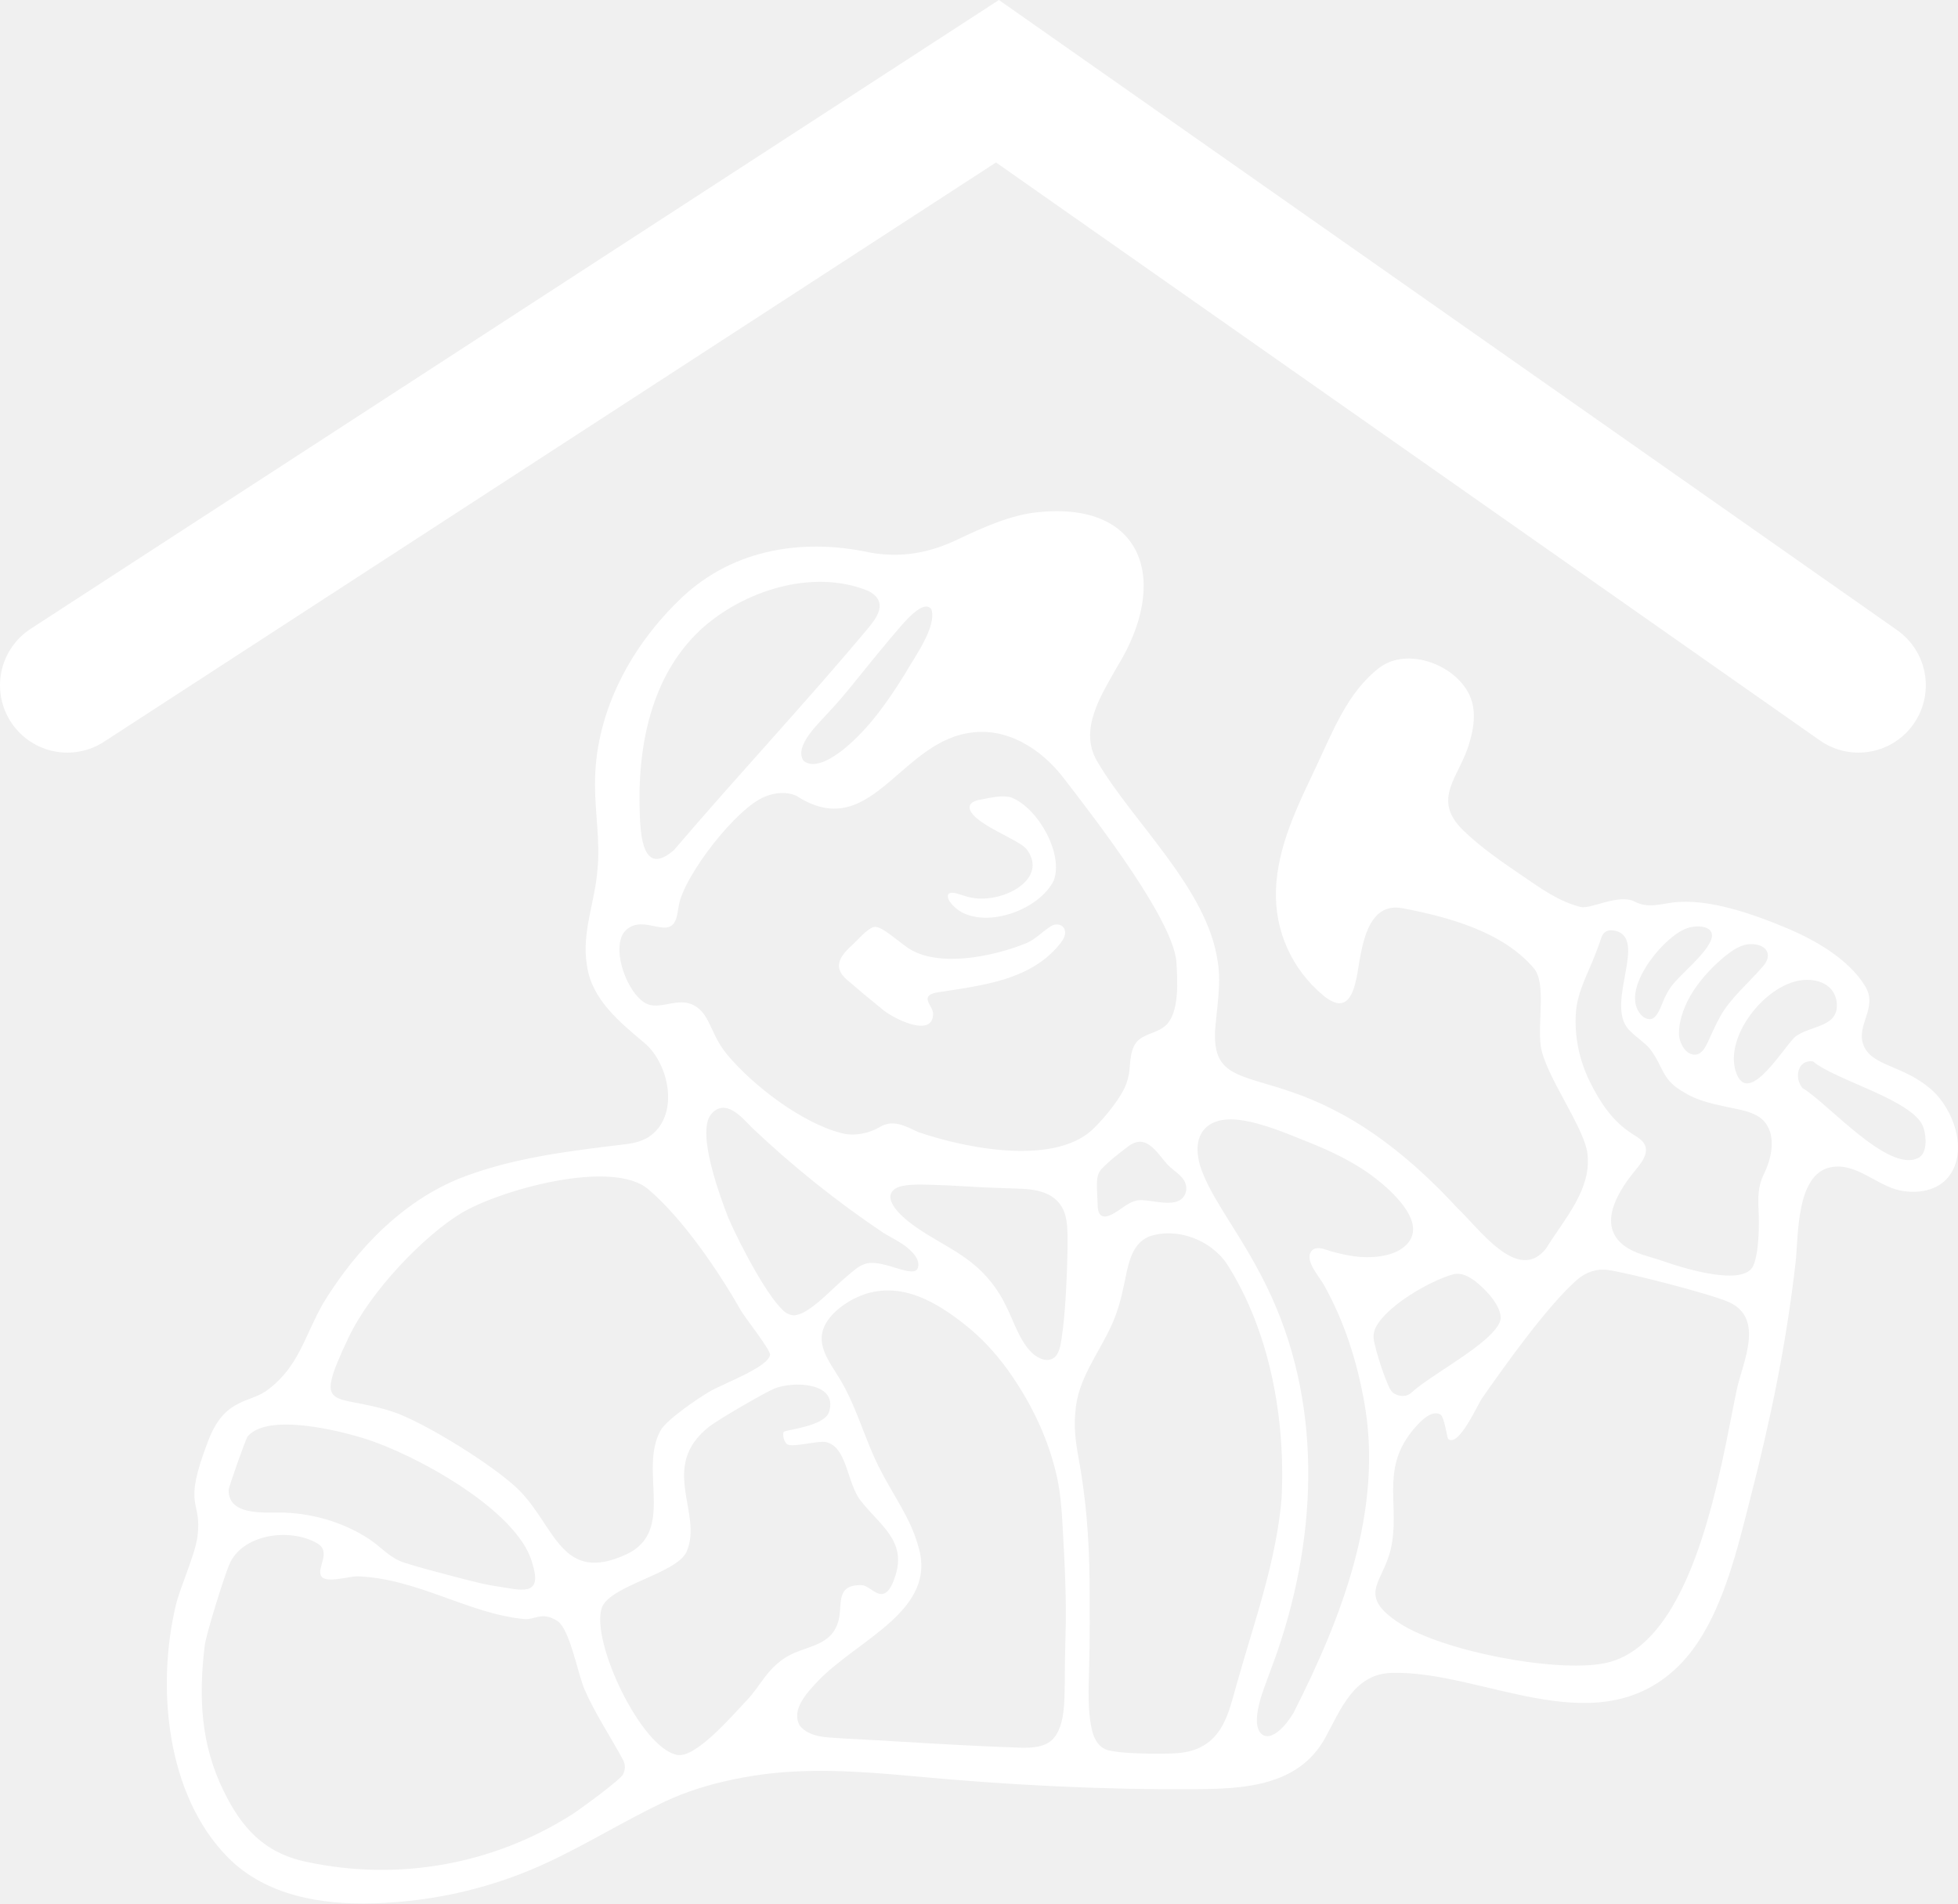
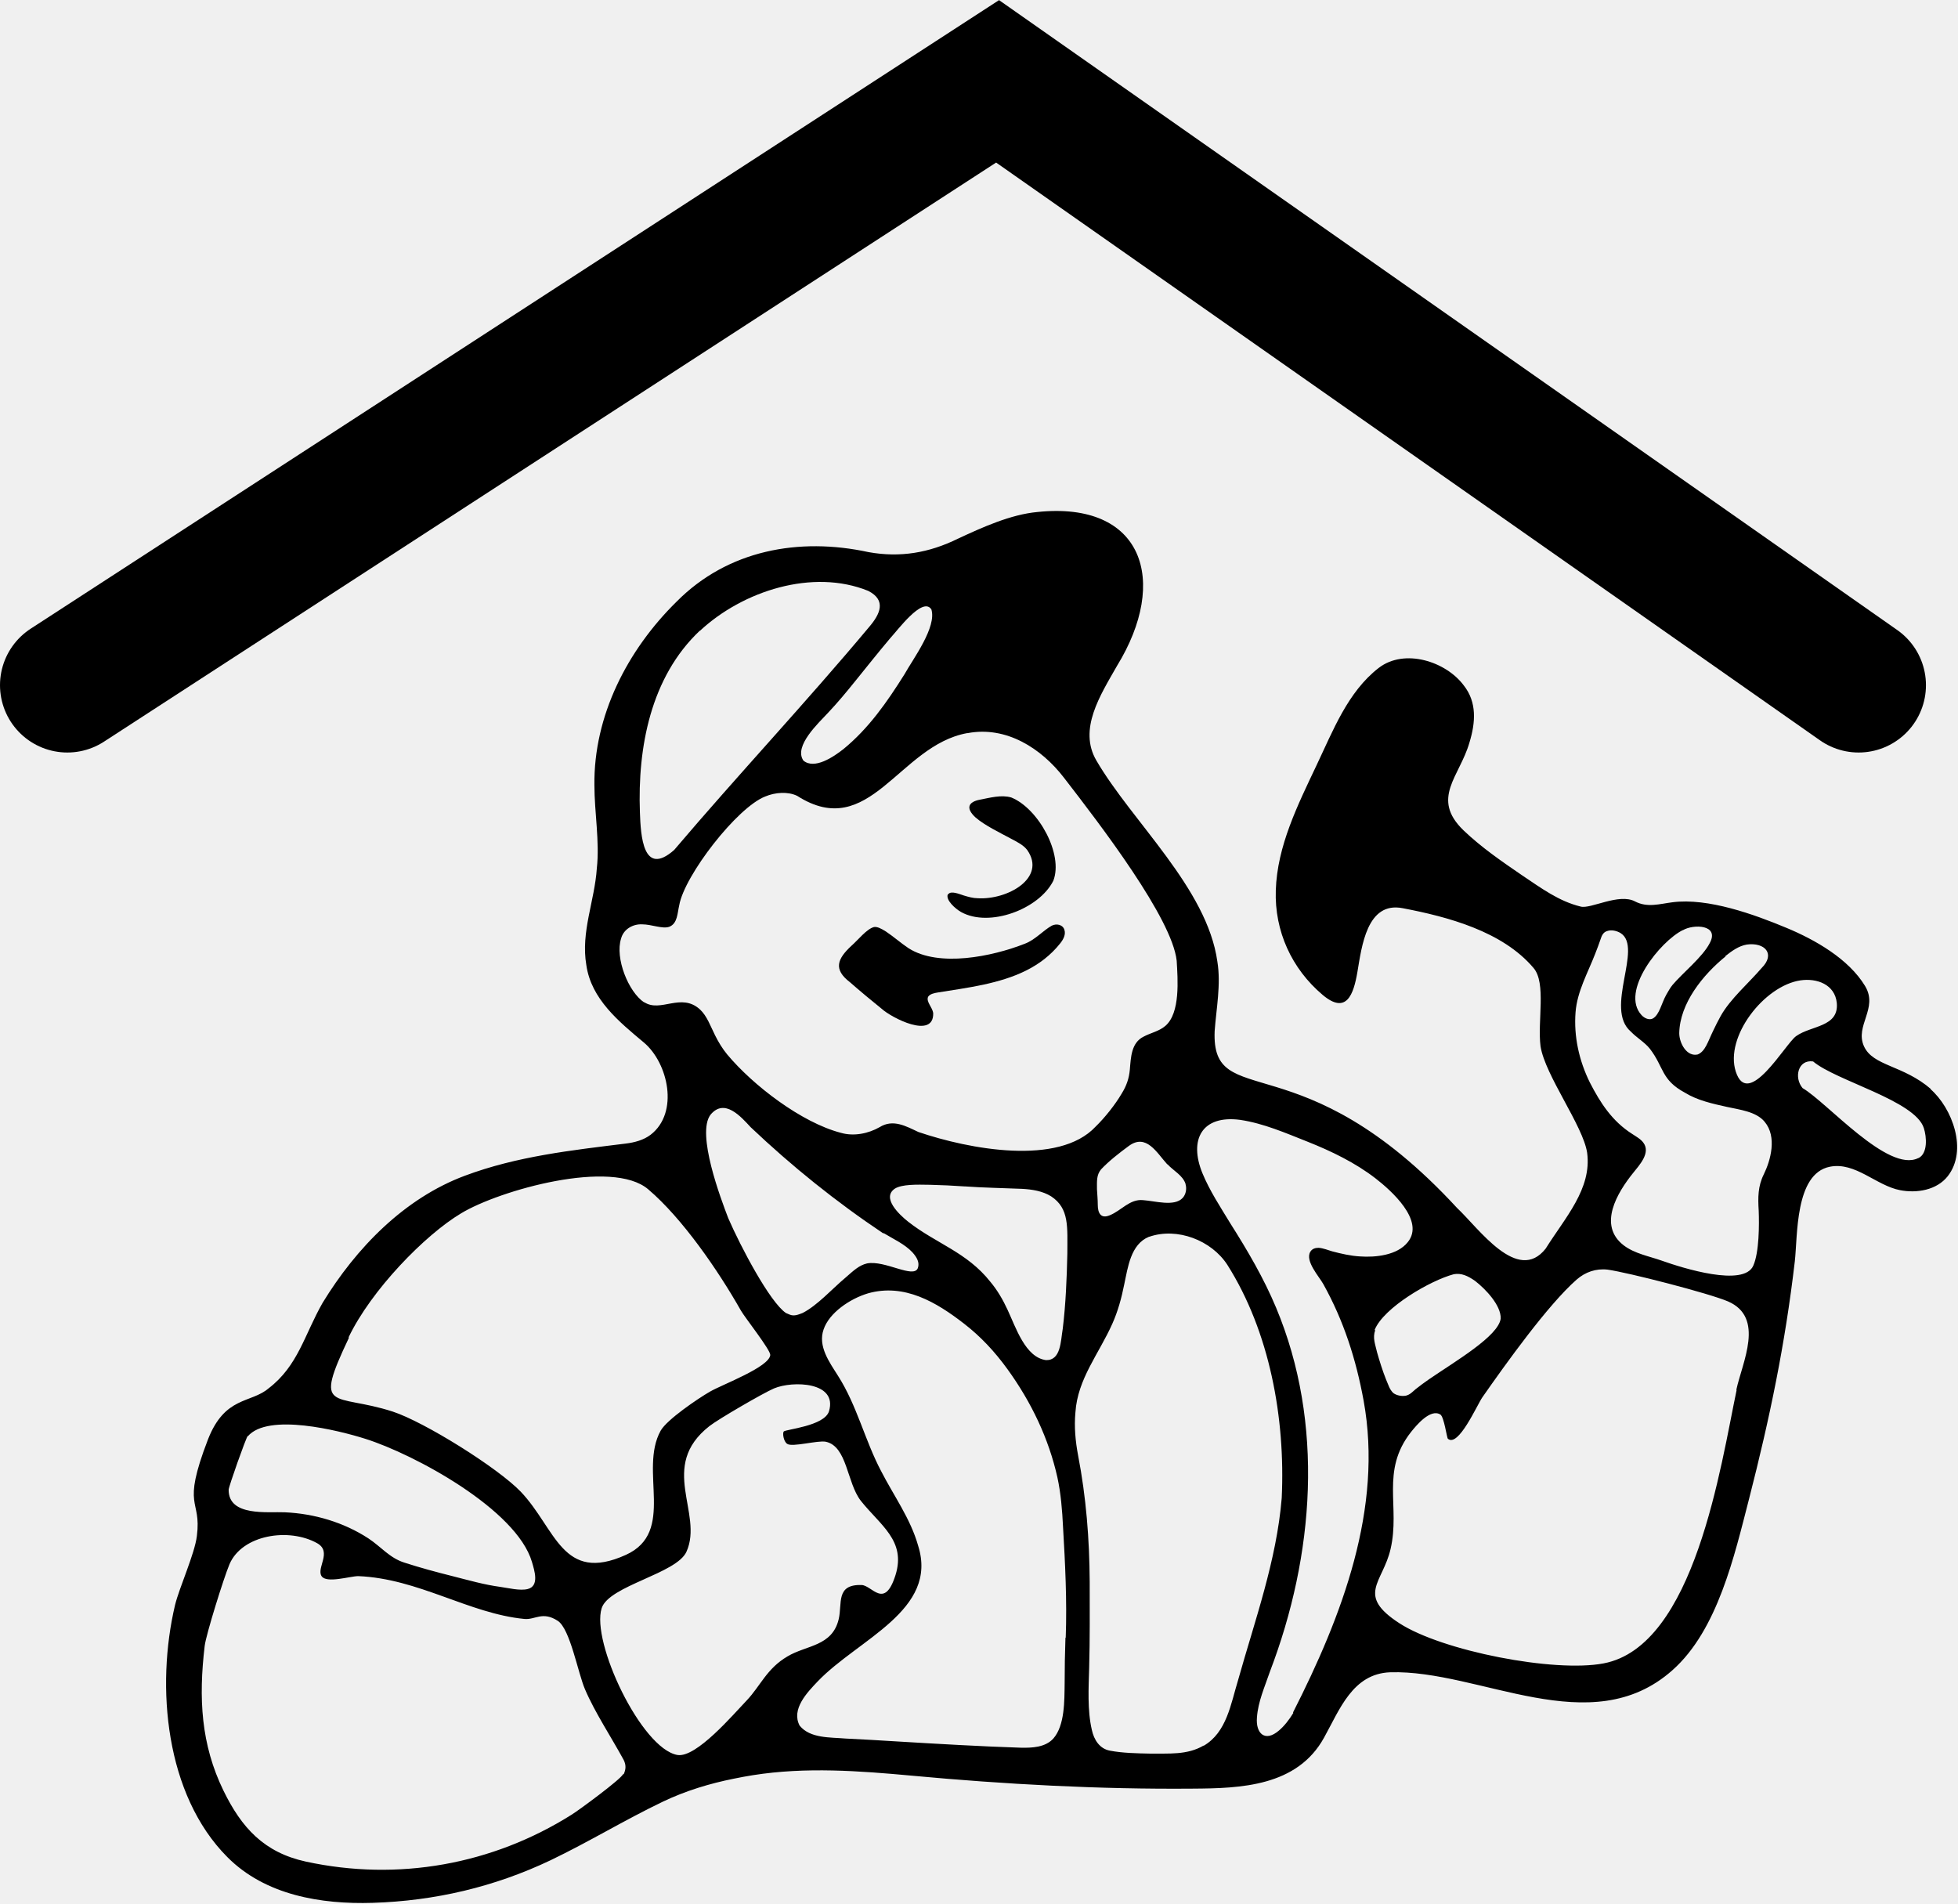
- <svg xmlns="http://www.w3.org/2000/svg" id="Layer_2" data-name="Layer 2" viewBox="0 0 727.01 706.77">
+ <svg xmlns="http://www.w3.org/2000/svg" id="Layer_2" version="1.1" viewBox="0 0 727 706.8">
  <defs>
    <style>
-       .cls-1 {
-         fill: #fff;
-       }
- 
-       .cls-2 {
+       .st0 {
        fill: none;
-         stroke: #fff;
+         stroke: #000;
        stroke-linecap: round;
        stroke-miterlimit: 10;
        stroke-width: 50px;
      }
    </style>
  </defs>
-   <g id="Layer_1-2" data-name="Layer 1">
+   <g id="Layer_1-2">
    <g>
-       <path class="cls-1" d="M717,404.43c-10.4-8.97-21.55-8.48-24.89-15.92-3.46-7.7,5.43-14.15.43-22.35-6.14-10.07-18.64-17.17-29.19-21.59-12.05-5.05-29.1-11.19-42.34-9.46-4.76.62-9.34,2.14-13.92-.29-6-3.18-16.46,2.87-20.19,1.94-8.17-2.04-14.74-6.87-21.58-11.53-7.61-5.18-15.25-10.4-21.9-16.81-12.33-11.88-1.37-19.97,2.16-32.61,2.26-7.53,2.79-14.98-2.06-21.19-6.61-8.93-22.04-13.92-31.56-6.54-11.54,8.95-17.05,23.38-23.08,36.18-6.9,14.62-14.63,29.86-15.12,46.37-.45,15.07,5.88,29.13,17.41,38.84,8.91,7.5,11.53-.33,12.91-8.52,1.59-9.42,3.5-26.27,16.76-23.72,16.83,3.23,37.06,8.63,48.64,22.23,4.75,5.58,1.36,19.8,2.62,29.08,1.73,10.8,15.78,29.47,17.29,39.49,1.75,13.39-8.23,24.12-15.36,35.56-10.42,13.17-24.82-7.49-32.92-15.07-57.86-62.75-91.27-35.14-89.96-65.67.57-8.28,2.39-17.34,1-25.75-3.79-27.17-31.59-51.81-44.85-74.56-6.75-11.65,1.43-24.22,7.61-35.14,19.51-31.68,9.72-61.32-29.5-57.22-9.9.9-20.48,5.71-29.48,9.94-10.8,5.29-21.48,7.12-33.16,4.99-25.81-5.55-52.31-.8-71.33,18.45-18.27,17.99-30.77,42.37-30.5,68.05-.04,10.07,1.96,20.95.93,30.94-.81,12.06-6.03,23.65-3.94,35.89,1.77,12.71,12.23,21.11,21.36,28.81,9,7.59,13.06,26.05,2.49,34.25-2.64,2.04-6,2.9-9.31,3.31-20.24,2.48-40.28,4.74-59.56,11.86-22.62,8.35-40.5,26.91-52.87,47.16-6.83,11.94-9.05,23.37-20.12,31.8-6.56,5.56-16.23,2.79-22.5,19.04-10.03,25.99-2.3,21.49-4.09,35.82-.84,6.6-6.53,19.09-8.06,25.56-7.2,30.36-3.58,70.45,19.39,93.63,14.11,14.24,34.78,17.6,53.98,17.03,23.01-.69,45.19-5.91,66.01-15.82,14.22-6.77,27.63-15.04,41.82-21.8,8.35-3.98,17.29-6.65,26.33-8.51,2.34-.48,4.69-.9,7.06-1.28,19.59-3.07,39.48-1.62,59.13.18,34.38,3.23,69.72,5.06,104.25,4.84,17.69-.11,38.66-.78,48.71-18.89,5.78-10.42,10.6-23.85,24.64-24.29,33.3-1.04,74.47,26.18,104.8-.81,16.77-14.92,23.01-42.59,28.38-63.49,7.71-30.02,13.42-57.38,16.95-88.22,1.09-9.51.05-32.6,12.99-35.21,9.54-1.93,17.22,6.98,26.1,8.67,6.24,1.19,13.64.07,17.74-5.21,7.46-9.6,1.72-25.28-6.55-32.42ZM640.56,354.99c2.39-1.89,5.01-3.75,7.98-4.32,6.72-.9,10.69,3.46,5.52,8.72-4.74,5.5-11.64,11.38-15.2,17.79-1,1.75-1.92,3.62-2.77,5.46-2,4.06-2.9,7.61-5.73,8.81l-.1.03c-4.11.99-6.94-4.25-6.86-7.96.24-11.02,8.68-21.59,17.16-28.53ZM624.82,345.35c3.96-2.4,13.78-2.15,9.99,4.75-2.64,5.07-10.04,11-13.81,15.55-.89,1.13-1.64,2.35-2.3,3.64-1.76,3.23-2.52,7.26-4.91,8.78l-.09.05c-1.38.79-3.21-.1-4.29-1.21-8.1-8.8,6.99-27.45,15.4-31.57ZM440.24,439.66c.53,1.76.14,3.81-1.14,5.14-3.07,3.28-10.24,1.08-14.72.83-4.88-.52-8.14,3.94-12.31,5.62-3.53,1.47-4.51-.98-4.5-3.91-.06-1.88-.2-3.9-.26-5.8,0-2.95-.21-5.19,1.54-7.33,2.87-3.06,6.85-6.18,10.27-8.71,6.53-4.77,10.42,2.48,14.32,6.83l.11.11c2.16,2.33,5.71,3.95,6.69,7.21ZM345.8,226.2l.03.06c2.15,6.51-6.67,18.28-9.96,24.19-6.36,10.2-13.19,20-22.59,27.73-3.81,2.99-10.75,7.74-14.92,4.29-3.72-5.37,5.72-13.95,9.16-17.84,3.4-3.59,6.53-7.31,10.23-11.91,4.2-5.19,8.53-10.56,12.82-15.66,2.76-2.99,11.86-15.42,15.24-10.86ZM259.75,234.17l.12-.11c15.86-14.73,41.89-23.11,62.5-14.66,6.78,3.46,4.35,8.57.32,13.42-23.48,28.12-48.66,54.92-72.42,82.78-11.63,10.17-12.45-5.5-12.74-13.88-.86-24.24,4.03-50.29,22.22-67.54ZM239.17,372.19c-5.91-3.91-10.88-16.47-8.62-23.67.94-3.49,4.37-5.51,7.88-5.3,3.45.05,7.51,1.83,9.97.94,3.13-1.2,3.03-5.11,3.66-8.01,1.88-10.97,21.5-36.39,32.04-40.38,3.64-1.55,8.31-1.94,11.8-.17,26.88,17.23,37.66-18.69,63.09-23.33l.16-.03c14.28-2.67,27.31,5.67,35.7,16.54,13.67,17.68,40.17,52.33,41.93,68,.39,6.89,1.38,19.43-4.19,24.18-2.29,2.01-5.49,2.57-8.1,4.02-4.64,2.28-4.7,7.68-5.12,12.3-.34,3.17-1.25,5.94-2.95,8.77-2.42,4.09-6.24,8.85-9.69,12.28-13.69,14.68-46.99,8.44-65.75,2.02-4.71-2.18-9.42-4.93-14.38-1.84-4.16,2.4-9.62,3.5-14.41,2.15-14.58-3.83-32.6-17.57-42.18-29.08-1.81-2.21-3.24-4.48-4.52-7.11-1.7-3.37-3.01-7.19-5.64-9.63-7-6.41-14.63,1.28-20.68-2.67ZM328.16,457.85c3.63,2.17,7.72,3.98,10.61,7.15,1.73,1.9,2.67,3.81,2.03,5.78-1.49,4.12-12.22-3.03-18.86-1.71-2.92.7-4.77,2.55-8,5.26-4.89,4.14-10.38,10.31-15.93,13.15-1.58.62-3.06,1.28-4.76.59-.47-.16-.98-.38-1.37-.62-5.96-4.12-16.78-24.56-21.41-35.16-2.82-7.29-11.93-31.36-6.56-38.42,0,0,.09-.11.09-.11,5.16-6.17,11.27.82,14.92,4.66,15.31,14.54,31.73,27.69,49.24,39.44ZM129.42,496.63c8.35-17.63,28.4-38.06,41.76-46.14,14.24-8.61,56.07-20.36,69.52-8.93,12.65,10.74,25.89,30.02,34.37,44.99,1.44,2.54,11.03,14.63,10.85,16.45-.43,4.52-17.69,10.88-22.36,13.63-4.45,2.62-16.02,10.42-18.29,14.5-8.25,14.84,5.84,37.56-12.93,46.1-23.56,10.72-26.02-9.74-39.03-23.36-8.48-8.88-35.93-25.98-47.64-29.76-21.97-7.09-29.7.91-16.25-27.49ZM91.98,533.31c7.51-8.77,33.82-2.19,43.61.89,18.45,5.8,56.2,26.3,61.9,45.68.9,3.07,2.88,9.04-1.63,10.12-2.86.69-7.18-.4-10.07-.8-6.02-.84-11.89-2.45-17.76-3.98-5.96-1.55-11.91-3.13-17.79-4.96-5.51-1.71-8.67-5.89-13.4-8.96-9.21-5.97-20.08-9.2-31.02-9.67-6.34-.27-21.03,1.7-20.93-8.37,0-1.06,6.39-19.16,7.08-19.96ZM231.33,658.83c-.89,1.94-16.22,13.17-19.15,15.01-29.39,18.55-64.39,24.77-98.55,17.43-15.64-3.36-23.88-12.59-30.6-26.3-8.43-17.2-9.34-34.43-7.04-53.84.5-4.2,7.05-25.32,9.2-30.35,4.72-11.02,22.11-13.74,32.56-7.77,5.55,3.17-.4,9.19,1.55,12.23,1.81,2.81,10.56-.09,13.62.04,22.36.92,41.05,13.88,61.67,15.87,3.99.38,6.69-3,12.39.74,4.62,3.03,7.5,19.4,10.05,25.36,3.65,8.54,9.92,18.03,14.39,26.33.88,1.87.76,3.39-.09,5.25ZM277.26,631.34c-5.03,5.25-18.81,21.5-25.75,20.26-13.45-2.4-32.09-41.96-28.12-54.46,2.67-8.4,27.85-12.8,31.51-20.95,6.4-14.29-10.61-31.64,8.54-46.57,3.33-2.59,20.18-12.4,24.02-14.01,6.88-2.89,23.72-2.47,20.41,8.53-1.67,5.54-16.17,6.7-16.84,7.5-.54.64-.13,3.65,1.28,4.61,1.93,1.31,11.39-1.43,14.29-.83,7.98,1.66,7.79,15.21,13.03,21.86,7.21,9.14,16.9,14.8,12.88,27.62-4.08,13.02-8.68,3.77-12.56,3.66-9.69-.26-7.14,6.88-8.5,12.69-2.36,10.14-12.03,9.63-19.05,13.75-7.66,4.48-9.96,10.94-15.14,16.35ZM395.61,608.01c-.16,5.79-.27,11.34-.26,17.14-.13,6.27.1,15.48-4.23,20.38-3.03,3.3-7.9,3.45-12.16,3.38-15.16-.5-30.39-1.41-45.52-2.29-6.53-.38-13.01-.79-19.51-1.09-5.66-.52-13.08.03-16.96-4.8l-.07-.1c-3.22-5.97,2.8-12.18,6.7-16.35,14.96-15.72,44.88-26.4,37.28-50.41-2.75-10-9.14-18.64-13.84-27.8-6.01-11.41-8.91-24.15-15.94-35.25-3.16-5.15-7.63-11-5.44-17.29,2.13-6.16,9.82-11.39,16.52-13.35,13.52-3.76,25.41,3.31,35.69,11.33,6.2,4.83,11.38,10.4,16.12,16.85,8.85,12.3,15.31,25.8,18.49,40.13,1.29,6.01,1.76,12.22,2.08,18.36.78,13.69,1.5,27.43,1.05,41.16ZM396.34,465.54c-.21,9.06-.64,18.84-1.66,27.76-.81,4.78-.69,11.75-6.17,11.67-7.68-.96-11.19-12.1-14.27-18.66-1.7-3.67-3.81-7.28-6.35-10.41-8.72-10.99-20.22-14.18-30.53-22.33-3.34-2.62-10.03-8.91-4.86-12.29,2.59-1.58,8-1.53,12.97-1.39,4.3.12,8.49.32,12.78.58h.17c6.77.5,14.16.62,21.08.92,3.83.21,7.66.78,10.89,2.75,6.77,4.52,5.95,11.4,5.96,21.41ZM446.91,648.1c-6.08,3.63-12.99,2.9-19.75,3.02-4.92-.12-10.26-.17-15.03-1.11-3.83-.66-5.88-4.05-6.69-7.72-1.7-7.27-1.21-15.6-1.05-23.01.31-10.83.24-21.35.17-32.03-.14-16.05-1.33-31.27-4.27-46.92-.95-5.27-1.55-10.61-1.01-15.97.77-12.39,8.72-21.68,13.7-32.87,2.06-4.67,3.36-9.54,4.38-14.53,1.41-6.48,2.38-14.96,9.24-17.82l.14-.06c10.35-3.53,23.06,1.37,28.97,10.45,15.74,24.8,21.6,56.93,20.17,86.57-1.91,23.22-9.99,45.55-16.22,67.59-2.67,8.8-4.17,19.37-12.75,24.4ZM480.25,636.04c-1.53,2.52-3.36,4.91-5.31,6.53-5.19,4.46-8.67,1.13-8.23-4.81.39-5.92,2.87-11.43,4.84-17.01,16.55-43.16,20.31-92.21,2.34-135.21-4.56-11.04-10.57-21.19-16.96-31.28-3.73-6.07-7.62-11.95-10.27-18.51-5.19-12.64-.25-21.83,13.97-19.87,8.69,1.29,16.91,4.89,25.03,8.12,8.75,3.48,17.69,7.75,25.22,13.63,5.66,4.43,18.46,15.69,12.04,23.74-3.88,4.87-11.96,5.74-17.69,5.33-3.54-.25-7.02-1.02-10.44-1.93-1.38-.37-3.33-1.24-5.05-1.33-1.25-.07-2.38.28-3.09,1.52-1.96,3.43,3.26,9.16,4.82,11.94,7.62,13.58,12.22,28,15.01,43.28,7.32,40.05-8.02,79.99-26.23,115.85ZM510.42,493.76c3.26-8.34,20.66-18.38,29.38-20.67,2.84-.54,5.2.62,7.87,2.54,3.86,3.02,9.73,9.07,9.55,13.96-.94,6.52-16.55,15.57-26.64,22.52-1.74,1.2-3.41,2.38-5.03,3.7-1.22.96-2.01,2.02-3.59,2.38-1.56.35-3.46-.11-4.69-1.05l-.09-.07c-1.38-1.34-1.66-2.71-2.69-5.07-1.17-2.98-2.44-6.8-3.33-10.04-.72-3.13-1.74-5.31-.74-8.2ZM644.83,516.11c-5.88,28.03-15.46,95.09-49.37,101.5-18.28,3.45-59.86-4.58-75.76-14.89-16.16-10.47-6.22-15.02-3.33-27.46,3.65-15.77-3.77-29.01,7.64-43.52,2.01-2.55,7.15-8.78,10.87-6.49,1.42.87,2.44,8.7,2.8,9,3.93,3.32,10.78-12.49,12.81-15.38,8.58-12.26,24.26-34.26,35.05-43.67,3.23-2.81,7.23-4.25,11.48-3.66,7.79,1.08,37.72,8.81,44.68,11.82,13.83,6,5.27,22.56,3.13,32.75ZM654.9,436.03c-2.22,4.44-2.15,8.64-1.93,13.45.24,5.22.21,15.43-1.95,20.41-3.52,8.1-26.28.89-33.9-1.77-4.76-1.66-10.09-2.56-14.18-5.7-9.79-7.51-2.31-19.7,3.41-26.84,2.29-2.86,6.71-7.5,3.91-11.28-1.05-1.43-2.66-2.32-4.15-3.27-7.39-4.73-11.82-11.47-15.67-19.15-4.04-8.06-5.95-17.11-5.29-26.09.57-7.67,4.6-14.66,7.29-21.7.68-1.79,1.37-3.58,1.96-5.4.41-1.27,1.01-2.56,2.38-3.03,1.61-.56,3.68-.1,5.08.81,8.27,5.37-6.16,28.03,3.65,36.55,2.19,2.28,5.16,4.03,7.1,6.4,5.29,6.9,4.14,11.51,12.97,16.32,4.73,2.94,10.34,4.1,15.71,5.28,4.5.99,10.78,1.74,13.93,5.54,4.69,5.65,2.22,14.36-.34,19.47ZM644.5,397.86c-4.17-12.88,10.53-31.85,24.04-33.86,6.13-.91,12.8,1.47,13.45,8.37.85,8.99-9.49,8.33-15.1,12.33-3.96,2.82-17.79,27.36-22.39,13.17ZM712.17,429.98c-11.2,5.54-33.71-20.63-42.89-25.98-3.29-3.91-1.69-10.7,3.87-9.92,8.48,7.16,37.85,14.46,41.06,24.66,1.06,3.37,1.52,9.49-2.03,11.25Z" />
-       <path class="cls-1" d="M344.61,370.09c-.8,1.92,1.6,3.77,1.85,6.07.25,9.81-15.52,1.72-19.2-1.71-3.04-2.41-8.29-6.78-11.7-9.77-6.27-4.75-4.66-8.74.64-13.58,2.38-2.14,5.64-6.18,8.26-6.92,1.21-.23,2.65.51,4.52,1.72,2.67,1.77,5.8,4.49,8.42,6.25,11.18,7.14,30.94,3.09,43.15-1.74,3.76-1.36,6.76-4.87,10.05-6.74,1.76-.92,4.08-.39,4.72,1.53.58,1.77-.44,3.57-1.54,4.98-7.17,9.14-17.53,13.04-28.56,15.39-5.57,1.19-11.32,1.98-16.92,2.86-1.25.23-2.94.51-3.64,1.57l-.05.08Z" />
-       <path class="cls-1" d="M352.11,332.05c1.02-1.35,4.24.08,5.81.52,1.68.54,3.37.95,5.15,1.04,10.96.74,25.68-7.53,18.4-17.94-1.32-1.71-3.32-2.76-6.01-4.23-4.08-2.22-9.9-5-13.16-7.94-3.84-3.55-2.64-5.84,1.73-6.6,3.72-.66,7.9-1.85,11.56-.77,10.07,4.07,19.41,21.12,15.63,30.88-5.31,10.56-23.77,17.45-34.3,11.6-2.12-1.19-5.69-4.37-4.86-6.51l.04-.07Z" />
+       <path d="M717,404.4c-10.4-9-21.5-8.5-24.9-15.9-3.5-7.7,5.4-14.1.4-22.4-6.1-10.1-18.6-17.2-29.2-21.6-12-5-29.1-11.2-42.3-9.5-4.8.6-9.3,2.1-13.9-.3-6-3.2-16.5,2.9-20.2,1.9-8.2-2-14.7-6.9-21.6-11.5-7.6-5.2-15.2-10.4-21.9-16.8-12.3-11.9-1.4-20,2.2-32.6,2.3-7.5,2.8-15-2.1-21.2-6.6-8.9-22-13.9-31.6-6.5-11.5,8.9-17,23.4-23.1,36.2-6.9,14.6-14.6,29.9-15.1,46.4-.5,15.1,5.9,29.1,17.4,38.8,8.9,7.5,11.5-.3,12.9-8.5,1.6-9.4,3.5-26.3,16.8-23.7,16.8,3.2,37.1,8.6,48.6,22.2,4.8,5.6,1.4,19.8,2.6,29.1,1.7,10.8,15.8,29.5,17.3,39.5,1.8,13.4-8.2,24.1-15.4,35.6-10.4,13.2-24.8-7.5-32.9-15.1-57.9-62.8-91.3-35.1-90-65.7.6-8.3,2.4-17.3,1-25.8-3.8-27.2-31.6-51.8-44.9-74.6-6.8-11.6,1.4-24.2,7.6-35.1,19.5-31.7,9.7-61.3-29.5-57.2-9.9.9-20.5,5.7-29.5,9.9-10.8,5.3-21.5,7.1-33.2,5-25.8-5.6-52.3-.8-71.3,18.4-18.3,18-30.8,42.4-30.5,68.1,0,10.1,2,21,.9,30.9-.8,12.1-6,23.6-3.9,35.9,1.8,12.7,12.2,21.1,21.4,28.8,9,7.6,13.1,26,2.5,34.2-2.6,2-6,2.9-9.3,3.3-20.2,2.5-40.3,4.7-59.6,11.9-22.6,8.4-40.5,26.9-52.9,47.2-6.8,11.9-9.1,23.4-20.1,31.8-6.6,5.6-16.2,2.8-22.5,19-10,26-2.3,21.5-4.1,35.8-.8,6.6-6.5,19.1-8.1,25.6-7.2,30.4-3.6,70.5,19.4,93.6,14.1,14.2,34.8,17.6,54,17,23-.7,45.2-5.9,66-15.8,14.2-6.8,27.6-15,41.8-21.8,8.4-4,17.3-6.7,26.3-8.5,2.3-.5,4.7-.9,7.1-1.3,19.6-3.1,39.5-1.6,59.1.2,34.4,3.2,69.7,5.1,104.2,4.8,17.7-.1,38.7-.8,48.7-18.9,5.8-10.4,10.6-23.8,24.6-24.3,33.3-1,74.5,26.2,104.8-.8,16.8-14.9,23-42.6,28.4-63.5,7.7-30,13.4-57.4,17-88.2,1.1-9.5,0-32.6,13-35.2,9.5-1.9,17.2,7,26.1,8.7,6.2,1.2,13.6,0,17.7-5.2,7.5-9.6,1.7-25.3-6.5-32.4h0ZM640.6,355c2.4-1.9,5-3.8,8-4.3,6.7-.9,10.7,3.5,5.5,8.7-4.7,5.5-11.6,11.4-15.2,17.8-1,1.8-1.9,3.6-2.8,5.5-2,4.1-2.9,7.6-5.7,8.8h0c-4.1,1-6.9-4.2-6.9-7.9.2-11,8.7-21.6,17.2-28.5ZM624.8,345.4c4-2.4,13.8-2.1,10,4.8-2.6,5.1-10,11-13.8,15.5-.9,1.1-1.6,2.4-2.3,3.6-1.8,3.2-2.5,7.3-4.9,8.8h0c-1.4.8-3.2,0-4.3-1.2-8.1-8.8,7-27.5,15.4-31.6h0ZM440.2,439.7c.5,1.8.1,3.8-1.1,5.1-3.1,3.3-10.2,1.1-14.7.8-4.9-.5-8.1,3.9-12.3,5.6-3.5,1.5-4.5-1-4.5-3.9,0-1.9-.2-3.9-.3-5.8,0-3-.2-5.2,1.5-7.3,2.9-3.1,6.9-6.2,10.3-8.7,6.5-4.8,10.4,2.5,14.3,6.8h.1c2.2,2.4,5.7,4.1,6.7,7.3h0ZM345.8,226.2h0c2.1,6.6-6.7,18.3-10,24.2-6.4,10.2-13.2,20-22.6,27.7-3.8,3-10.8,7.7-14.9,4.3-3.7-5.4,5.7-14,9.2-17.8,3.4-3.6,6.5-7.3,10.2-11.9,4.2-5.2,8.5-10.6,12.8-15.7,2.8-3,11.9-15.4,15.2-10.9h0ZM259.8,234.2h.1c15.9-14.8,41.9-23.2,62.5-14.8,6.8,3.5,4.4,8.6.3,13.4-23.5,28.1-48.7,54.9-72.4,82.8-11.6,10.2-12.4-5.5-12.7-13.9-.9-24.2,4-50.3,22.2-67.5h0ZM239.2,372.2c-5.9-3.9-10.9-16.5-8.6-23.7.9-3.5,4.4-5.5,7.9-5.3,3.4,0,7.5,1.8,10,.9,3.1-1.2,3-5.1,3.7-8,1.9-11,21.5-36.4,32-40.4,3.6-1.5,8.3-1.9,11.8-.2,26.9,17.2,37.7-18.7,63.1-23.3h.2c14.3-2.7,27.3,5.6,35.7,16.5,13.7,17.7,40.2,52.3,41.9,68,.4,6.9,1.4,19.4-4.2,24.2-2.3,2-5.5,2.6-8.1,4-4.6,2.3-4.7,7.7-5.1,12.3-.3,3.2-1.2,5.9-3,8.8-2.4,4.1-6.2,8.9-9.7,12.3-13.7,14.7-47,8.4-65.8,2-4.7-2.2-9.4-4.9-14.4-1.8-4.2,2.4-9.6,3.5-14.4,2.1-14.6-3.8-32.6-17.6-42.2-29.1-1.8-2.2-3.2-4.5-4.5-7.1-1.7-3.4-3-7.2-5.6-9.6-7-6.4-14.6,1.3-20.7-2.7h0ZM328.2,457.9c3.6,2.2,7.7,4,10.6,7.1,1.7,1.9,2.7,3.8,2,5.8-1.5,4.1-12.2-3-18.9-1.7-2.9.7-4.8,2.5-8,5.3-4.9,4.1-10.4,10.3-15.9,13.1-1.6.6-3.1,1.3-4.8.6-.5-.2-1-.4-1.4-.6-6-4.1-16.8-24.6-21.4-35.2-2.8-7.3-11.9-31.4-6.6-38.4h0c5.2-6.3,11.3.7,14.9,4.6,15.3,14.5,31.7,27.7,49.2,39.4h0ZM129.4,496.6c8.4-17.6,28.4-38.1,41.8-46.1,14.2-8.6,56.1-20.4,69.5-8.9,12.6,10.7,25.9,30,34.4,45,1.4,2.5,11,14.6,10.9,16.5-.4,4.5-17.7,10.9-22.4,13.6-4.5,2.6-16,10.4-18.3,14.5-8.2,14.8,5.8,37.6-12.9,46.1-23.6,10.7-26-9.7-39-23.4-8.5-8.9-35.9-26-47.6-29.8-22-7.1-29.7.9-16.2-27.5h0ZM92,533.3c7.5-8.8,33.8-2.2,43.6.9,18.4,5.8,56.2,26.3,61.9,45.7.9,3.1,2.9,9-1.6,10.1-2.9.7-7.2-.4-10.1-.8-6-.8-11.9-2.5-17.8-4-6-1.5-11.9-3.1-17.8-5-5.5-1.7-8.7-5.9-13.4-9-9.2-6-20.1-9.2-31-9.7-6.3-.3-21,1.7-20.9-8.4,0-1.1,6.4-19.2,7.1-20h0ZM231.3,658.8c-.9,1.9-16.2,13.2-19.1,15-29.4,18.5-64.4,24.8-98.6,17.4-15.6-3.4-23.9-12.6-30.6-26.3-8.4-17.2-9.3-34.4-7-53.8.5-4.2,7.1-25.3,9.2-30.3,4.7-11,22.1-13.7,32.6-7.8,5.6,3.2-.4,9.2,1.6,12.2,1.8,2.8,10.6,0,13.6,0,22.4.9,41.1,13.9,61.7,15.9,4,.4,6.7-3,12.4.7,4.6,3,7.5,19.4,10.1,25.4,3.6,8.5,9.9,18,14.4,26.3.9,1.9.8,3.4,0,5.2h0ZM277.3,631.3c-5,5.2-18.8,21.5-25.8,20.3-13.4-2.4-32.1-42-28.1-54.5,2.7-8.4,27.9-12.8,31.5-21,6.4-14.3-10.6-31.6,8.5-46.6,3.3-2.6,20.2-12.4,24-14,6.9-2.9,23.7-2.5,20.4,8.5-1.7,5.5-16.2,6.7-16.8,7.5-.5.6-.1,3.7,1.3,4.6,1.9,1.3,11.4-1.4,14.3-.8,8,1.7,7.8,15.2,13,21.9,7.2,9.1,16.9,14.8,12.9,27.6-4.1,13-8.7,3.8-12.6,3.7-9.7-.3-7.1,6.9-8.5,12.7-2.4,10.1-12,9.6-19,13.8-7.7,4.5-10,10.9-15.1,16.3h0ZM395.6,608c-.2,5.8-.3,11.3-.3,17.1-.1,6.3.1,15.5-4.2,20.4-3,3.3-7.9,3.5-12.2,3.4-15.2-.5-30.4-1.4-45.5-2.3-6.5-.4-13-.8-19.5-1.1-5.7-.5-13.1,0-17-4.8h0c-3.2-6.1,2.8-12.3,6.7-16.4,15-15.7,44.9-26.4,37.3-50.4-2.8-10-9.1-18.6-13.8-27.8-6-11.4-8.9-24.2-15.9-35.2-3.2-5.1-7.6-11-5.4-17.3,2.1-6.2,9.8-11.4,16.5-13.4,13.5-3.8,25.4,3.3,35.7,11.3,6.2,4.8,11.4,10.4,16.1,16.9,8.9,12.3,15.3,25.8,18.5,40.1,1.3,6,1.8,12.2,2.1,18.4.8,13.7,1.5,27.4,1,41.2h0ZM396.3,465.5c-.2,9.1-.6,18.8-1.7,27.8-.8,4.8-.7,11.8-6.2,11.7-7.7-1-11.2-12.1-14.3-18.7-1.7-3.7-3.8-7.3-6.4-10.4-8.7-11-20.2-14.2-30.5-22.3-3.3-2.6-10-8.9-4.9-12.3,2.6-1.6,8-1.5,13-1.4,4.3.1,8.5.3,12.8.6h.2c6.8.5,14.2.6,21.1.9,3.8.2,7.7.8,10.9,2.8,6.8,4.5,6,11.4,6,21.4h0ZM446.9,648.1c-6.1,3.6-13,2.9-19.8,3-4.9-.1-10.3-.2-15-1.1-3.8-.7-5.9-4-6.7-7.7-1.7-7.3-1.2-15.6-1-23,.3-10.8.2-21.3.2-32-.1-16-1.3-31.3-4.3-46.9-1-5.3-1.5-10.6-1-16,.8-12.4,8.7-21.7,13.7-32.9,2.1-4.7,3.4-9.5,4.4-14.5,1.4-6.5,2.4-15,9.2-17.8h.1c10.4-3.6,23.1,1.3,29,10.4,15.7,24.8,21.6,56.9,20.2,86.6-1.9,23.2-10,45.5-16.2,67.6-2.7,8.8-4.2,19.4-12.8,24.4h0ZM480.2,636c-1.5,2.5-3.4,4.9-5.3,6.5-5.2,4.5-8.7,1.1-8.2-4.8.4-5.9,2.9-11.4,4.8-17,16.5-43.2,20.3-92.2,2.3-135.2-4.6-11-10.6-21.2-17-31.3-3.7-6.1-7.6-12-10.3-18.5-5.2-12.6-.2-21.8,14-19.9,8.7,1.3,16.9,4.9,25,8.1,8.8,3.5,17.7,7.8,25.2,13.6,5.7,4.4,18.5,15.7,12,23.7-3.9,4.9-12,5.7-17.7,5.3-3.5-.2-7-1-10.4-1.9-1.4-.4-3.3-1.2-5-1.3-1.2,0-2.4.3-3.1,1.5-2,3.4,3.3,9.2,4.8,11.9,7.6,13.6,12.2,28,15,43.3,7.3,40-8,80-26.2,115.8h0ZM510.4,493.8c3.3-8.3,20.7-18.4,29.4-20.7,2.8-.5,5.2.6,7.9,2.5,3.9,3,9.7,9.1,9.5,14-.9,6.5-16.5,15.6-26.6,22.5-1.7,1.2-3.4,2.4-5,3.7-1.2,1-2,2-3.6,2.4-1.6.3-3.5-.1-4.7-1h0c-1.4-1.4-1.7-2.8-2.7-5.1-1.2-3-2.4-6.8-3.3-10-.7-3.1-1.7-5.3-.7-8.2h0ZM644.8,516.1c-5.9,28-15.5,95.1-49.4,101.5-18.3,3.5-59.9-4.6-75.8-14.9-16.2-10.5-6.2-15-3.3-27.5,3.7-15.8-3.8-29,7.6-43.5,2-2.5,7.2-8.8,10.9-6.5,1.4.9,2.4,8.7,2.8,9,3.9,3.3,10.8-12.5,12.8-15.4,8.6-12.3,24.3-34.3,35-43.7,3.2-2.8,7.2-4.2,11.5-3.7,7.8,1.1,37.7,8.8,44.7,11.8,13.8,6,5.3,22.6,3.1,32.8h0ZM654.9,436c-2.2,4.4-2.2,8.6-1.9,13.5.2,5.2.2,15.4-2,20.4-3.5,8.1-26.3.9-33.9-1.8-4.8-1.7-10.1-2.6-14.2-5.7-9.8-7.5-2.3-19.7,3.4-26.8,2.3-2.9,6.7-7.5,3.9-11.3-1-1.4-2.7-2.3-4.2-3.3-7.4-4.7-11.8-11.5-15.7-19.1-4-8.1-6-17.1-5.3-26.1.6-7.7,4.6-14.7,7.3-21.7.7-1.8,1.4-3.6,2-5.4.4-1.3,1-2.6,2.4-3,1.6-.6,3.7-.1,5.1.8,8.3,5.4-6.2,28,3.7,36.5,2.2,2.3,5.2,4,7.1,6.4,5.3,6.9,4.1,11.5,13,16.3,4.7,2.9,10.3,4.1,15.7,5.3,4.5,1,10.8,1.7,13.9,5.5,4.7,5.6,2.2,14.4-.3,19.5h0ZM644.5,397.9c-4.2-12.9,10.5-31.9,24-33.9,6.1-.9,12.8,1.5,13.5,8.4.8,9-9.5,8.3-15.1,12.3-4,2.8-17.8,27.4-22.4,13.2h0ZM712.2,430c-11.2,5.5-33.7-20.6-42.9-26-3.3-3.9-1.7-10.7,3.9-9.9,8.5,7.2,37.8,14.5,41.1,24.7,1.1,3.4,1.5,9.5-2,11.2h0Z" />
+       <path d="M344.6,370.1c-.8,1.9,1.6,3.8,1.9,6.1.2,9.8-15.5,1.7-19.2-1.7-3-2.4-8.3-6.8-11.7-9.8-6.3-4.8-4.7-8.7.6-13.6,2.4-2.1,5.6-6.2,8.3-6.9,1.2-.2,2.6.5,4.5,1.7,2.7,1.8,5.8,4.5,8.4,6.2,11.2,7.1,30.9,3.1,43.1-1.7,3.8-1.4,6.8-4.9,10-6.7,1.8-.9,4.1-.4,4.7,1.5.6,1.8-.4,3.6-1.5,5-7.2,9.1-17.5,13-28.6,15.4-5.6,1.2-11.3,2-16.9,2.9-1.2.2-2.9.5-3.6,1.6h0c0,0,0,0,0,0Z" />
+       <path d="M352.1,332c1-1.4,4.2,0,5.8.5,1.7.5,3.4,1,5.1,1,11,.7,25.7-7.5,18.4-17.9-1.3-1.7-3.3-2.8-6-4.2-4.1-2.2-9.9-5-13.2-7.9-3.8-3.5-2.6-5.8,1.7-6.6,3.7-.7,7.9-1.9,11.6-.8,10.1,4.1,19.4,21.1,15.6,30.9-5.3,10.6-23.8,17.5-34.3,11.6-2.1-1.2-5.7-4.4-4.9-6.5h0c0,0,0,0,0,0Z" />
    </g>
-     <polyline class="cls-2" points="25 254.44 370.36 30.16 690.06 254.44" />
+     <polyline class="st0" points="25 254.4 370.4 30.2 690.1 254.4" />
  </g>
</svg>
